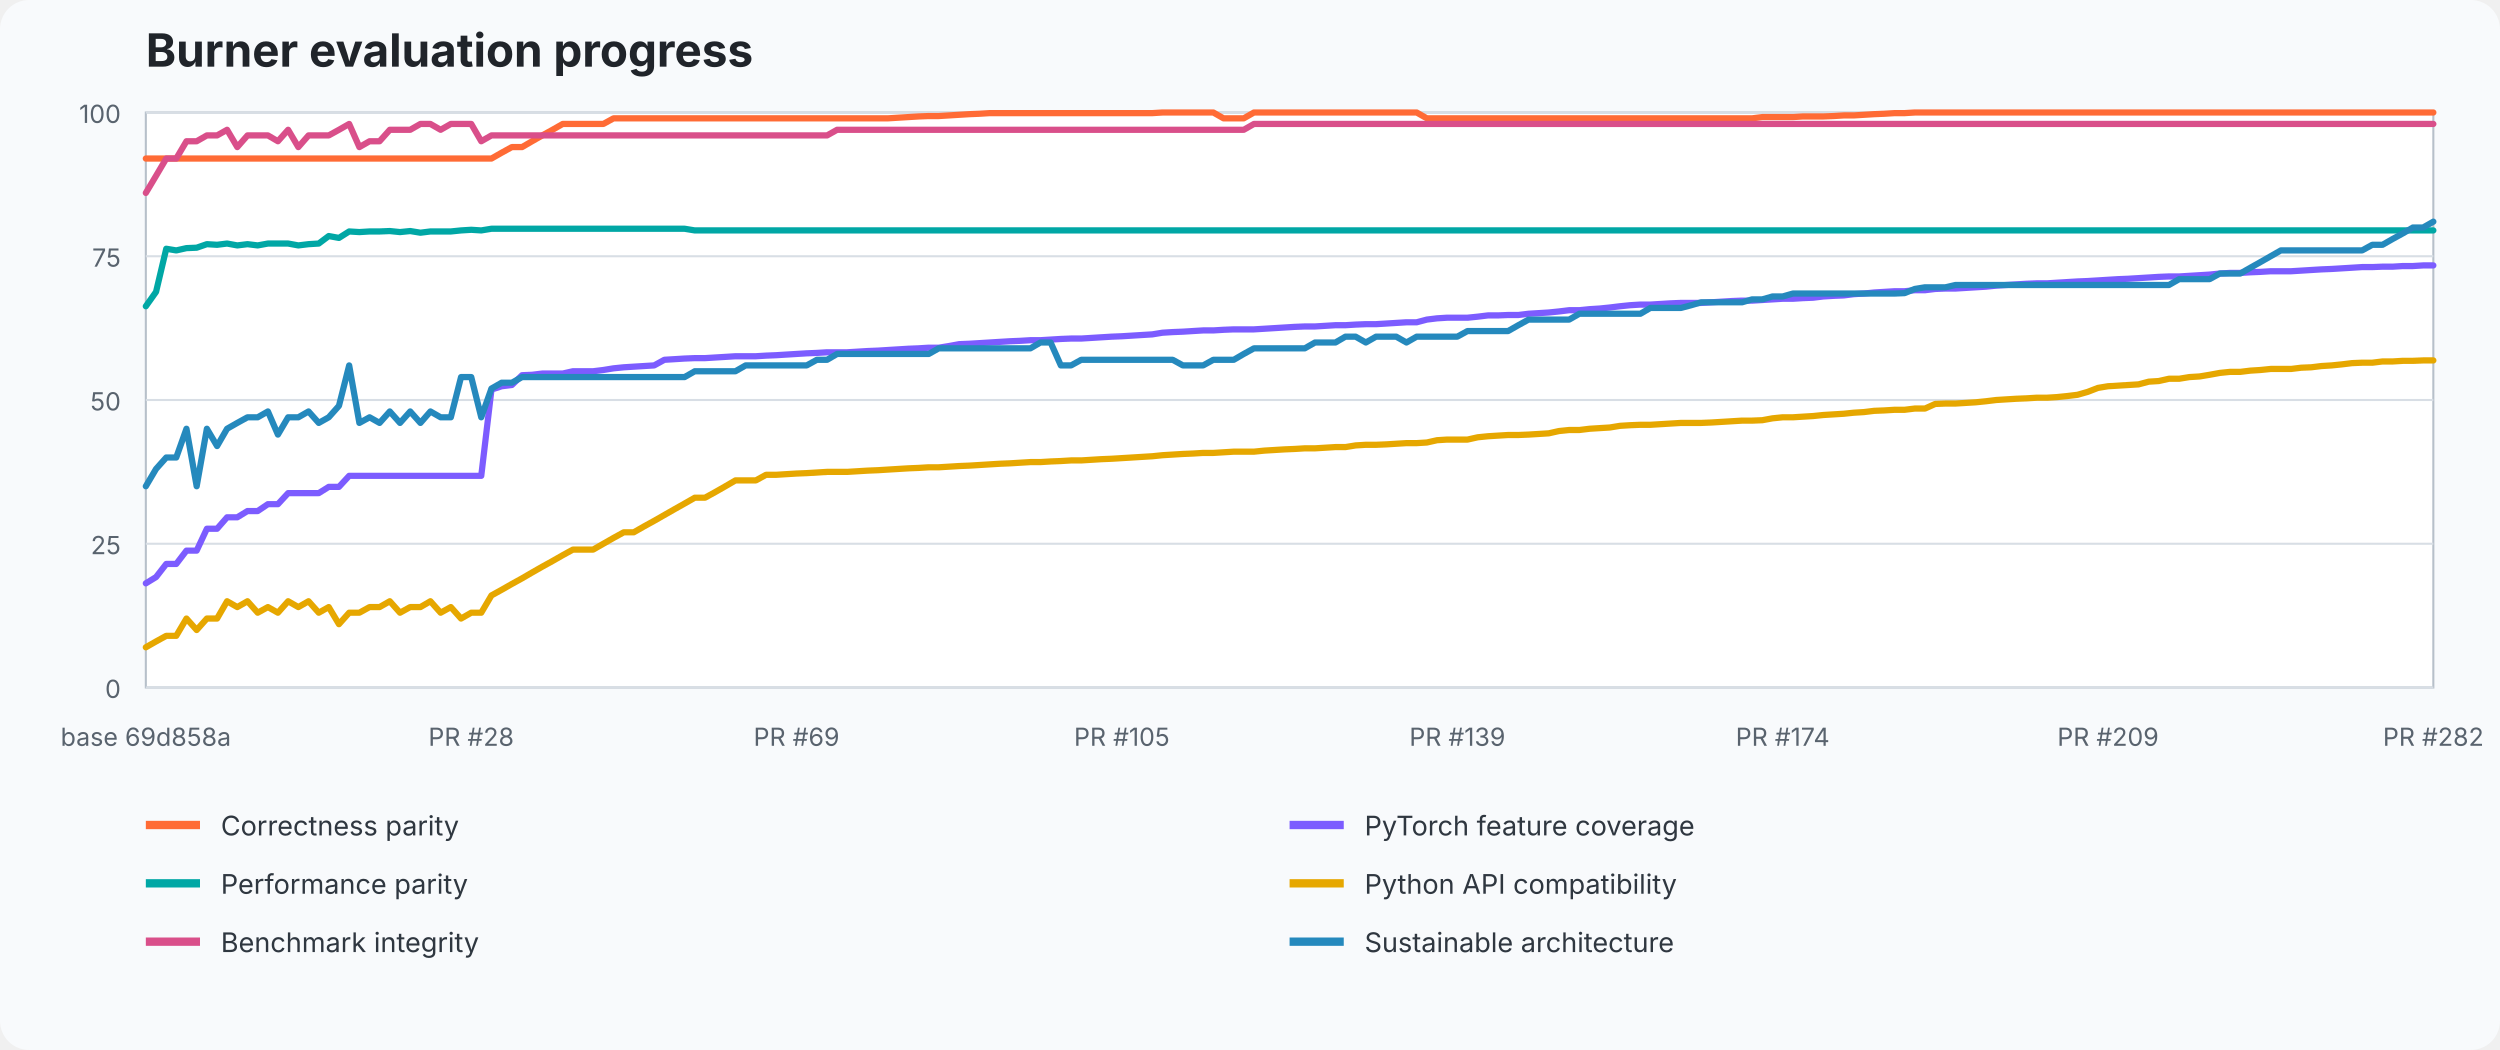
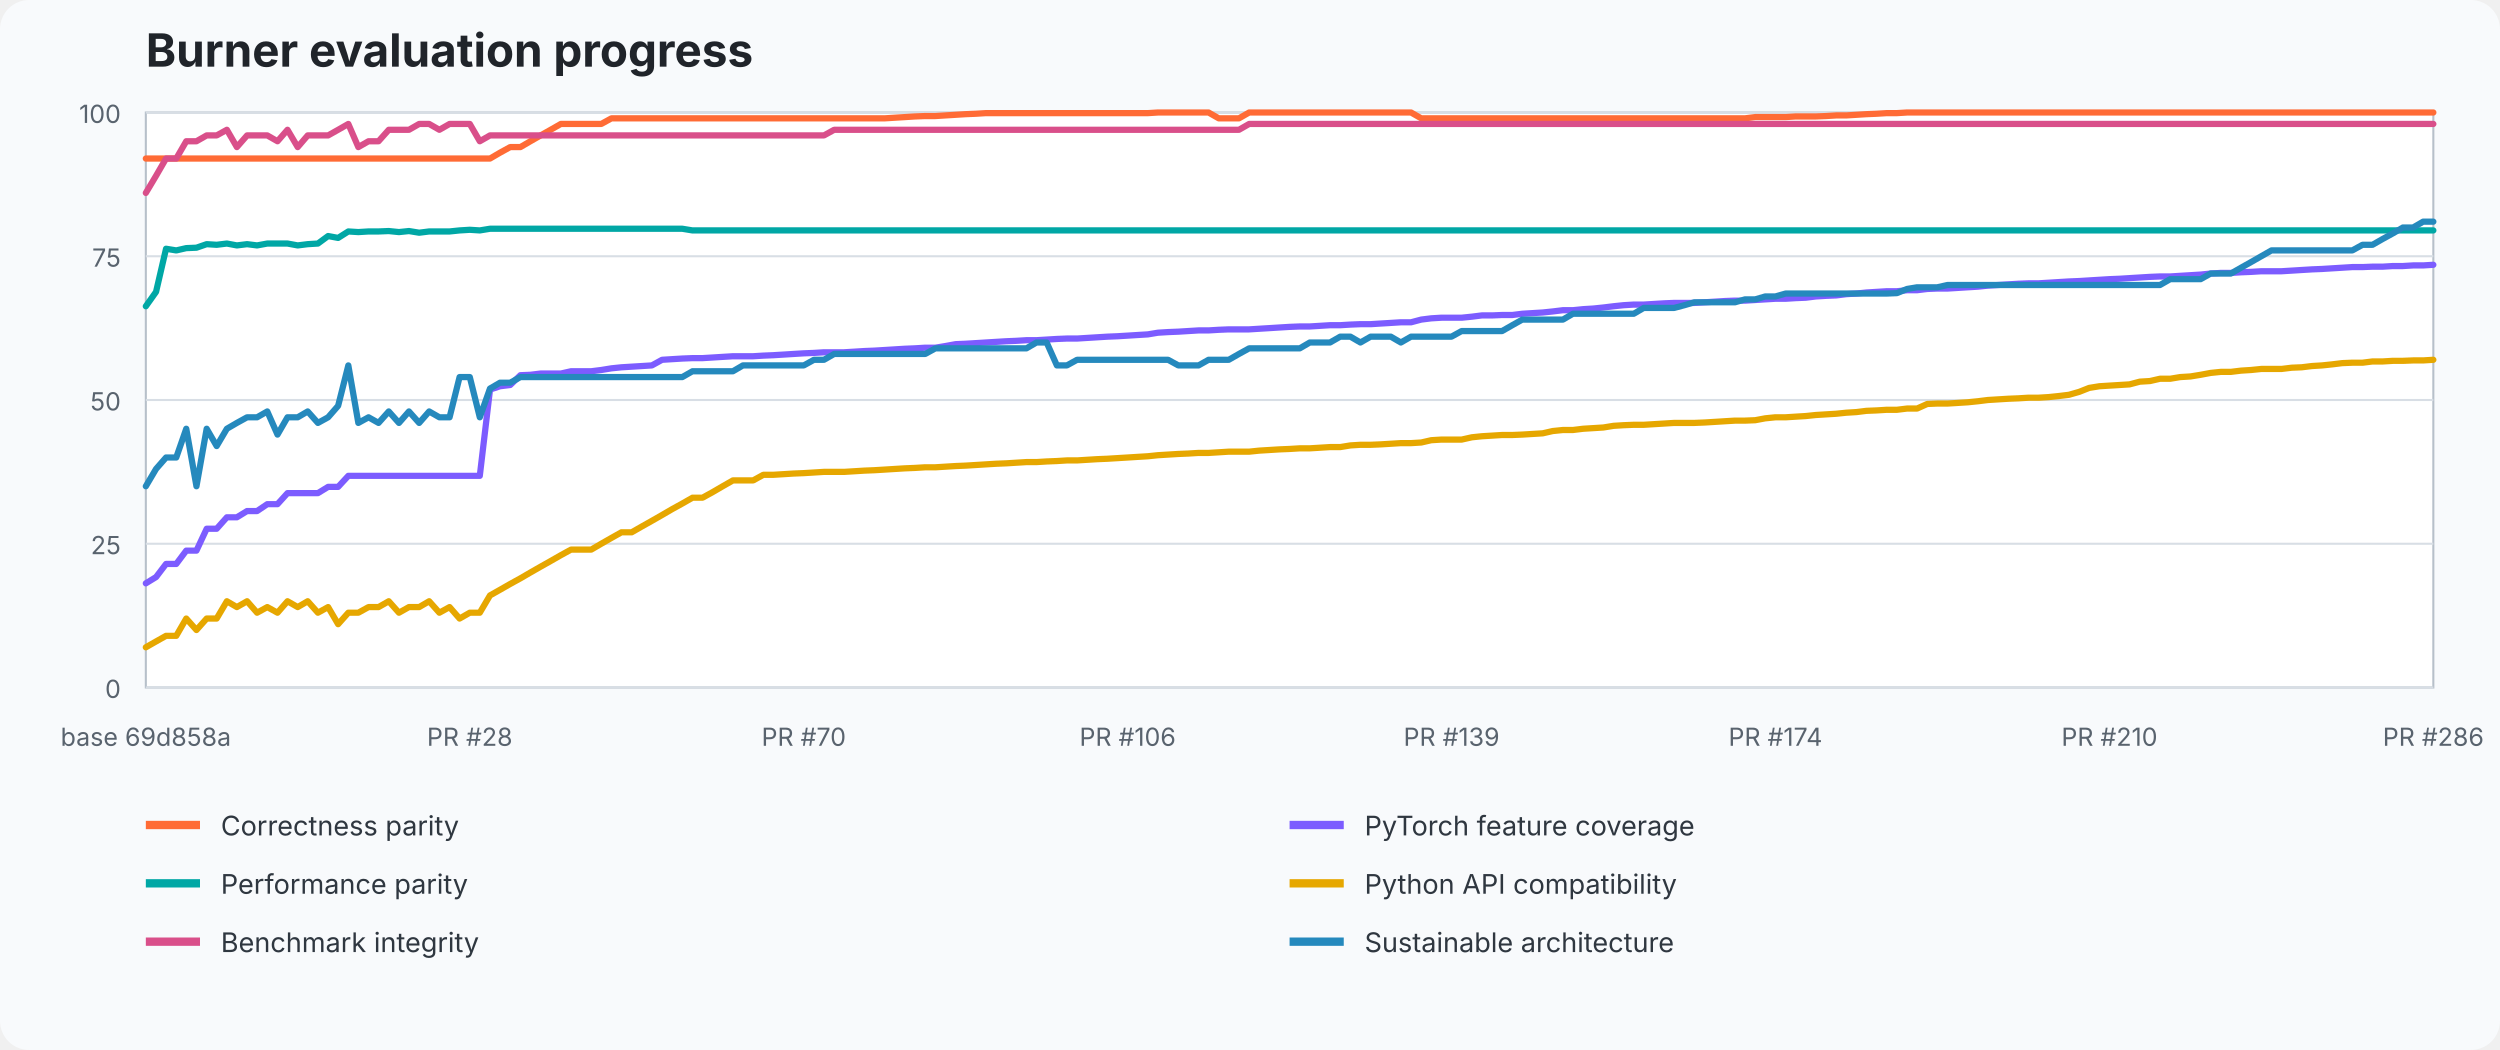
<svg xmlns="http://www.w3.org/2000/svg" width="1200" height="504" viewBox="0 0 1200 504" role="img" aria-labelledby="title desc">
  <style>text{font-family:ui-sans-serif,system-ui,-apple-system,BlinkMacSystemFont,"Segoe UI",sans-serif}.title{font-size:22px;font-weight:700;fill:#20242a}.axis{font-size:12px;fill:#59636e}.legend{font-size:13px;fill:#2f3740}.grid{stroke:#d8dee5;stroke-width:1}.plot{fill:#fff;stroke:#b7c0ca}</style>
  <rect width="100%" height="100%" fill="#f8fafc" rx="14" />
  <text x="70" y="32" class="title">Burner evaluation progress</text>
  <rect x="70" y="54" width="1098" height="276" class="plot" />
  <line x1="70" y1="330" x2="1168" y2="330" class="grid" />
  <text x="58" y="335" text-anchor="end" class="axis">0</text>
  <line x1="70" y1="261" x2="1168" y2="261" class="grid" />
  <text x="58" y="266" text-anchor="end" class="axis">25</text>
  <line x1="70" y1="192" x2="1168" y2="192" class="grid" />
  <text x="58" y="197" text-anchor="end" class="axis">50</text>
  <line x1="70" y1="123" x2="1168" y2="123" class="grid" />
  <text x="58" y="128" text-anchor="end" class="axis">75</text>
  <line x1="70" y1="54" x2="1168" y2="54" class="grid" />
  <text x="58" y="59" text-anchor="end" class="axis">100</text>
-   <polyline points="70.0,76.1 74.9,76.1 79.8,76.1 84.6,76.1 89.5,76.1 94.4,76.1 99.3,76.1 104.2,76.1 109.0,76.1 113.9,76.1 118.8,76.1 123.7,76.1 128.6,76.1 133.4,76.1 138.3,76.1 143.2,76.1 148.1,76.1 153.0,76.1 157.8,76.1 162.7,76.1 167.6,76.1 172.5,76.1 177.4,76.1 182.2,76.1 187.1,76.1 192.0,76.1 196.9,76.1 201.8,76.1 206.6,76.1 211.5,76.1 216.4,76.1 221.3,76.1 226.2,76.1 231.0,76.1 235.9,76.1 240.8,73.3 245.7,70.6 250.6,70.6 255.4,67.8 260.3,65.0 265.2,62.3 270.1,59.5 275.0,59.5 279.8,59.5 284.7,59.5 289.6,59.5 294.5,56.8 299.4,56.8 304.2,56.8 309.1,56.8 314.0,56.8 318.9,56.8 323.8,56.8 328.6,56.8 333.5,56.8 338.4,56.8 343.3,56.8 348.2,56.8 353.0,56.8 357.9,56.8 362.8,56.8 367.7,56.8 372.6,56.8 377.4,56.8 382.3,56.8 387.2,56.8 392.1,56.8 397.0,56.8 401.8,56.8 406.7,56.8 411.6,56.8 416.5,56.8 421.4,56.8 426.2,56.8 431.1,56.5 436.0,56.2 440.9,55.9 445.8,55.7 450.6,55.7 455.5,55.4 460.4,55.1 465.3,54.8 470.2,54.6 475.0,54.3 479.9,54.3 484.8,54.3 489.7,54.3 494.6,54.3 499.4,54.3 504.3,54.3 509.2,54.3 514.1,54.3 519.0,54.3 523.8,54.3 528.7,54.3 533.6,54.3 538.5,54.3 543.4,54.3 548.2,54.3 553.1,54.3 558.0,54.0 562.9,54.0 567.8,54.0 572.6,54.0 577.5,54.0 582.4,54.0 587.3,56.8 592.2,56.8 597.0,56.8 601.9,54.0 606.8,54.0 611.7,54.0 616.6,54.0 621.4,54.0 626.3,54.0 631.2,54.0 636.1,54.0 641.0,54.0 645.8,54.0 650.7,54.0 655.6,54.0 660.5,54.0 665.4,54.0 670.2,54.0 675.1,54.0 680.0,54.0 684.9,56.8 689.8,56.8 694.6,56.8 699.5,56.8 704.4,56.8 709.3,56.8 714.2,56.8 719.0,56.8 723.9,56.8 728.8,56.8 733.7,56.8 738.6,56.8 743.4,56.8 748.3,56.8 753.2,56.8 758.1,56.8 763.0,56.8 767.8,56.8 772.7,56.8 777.6,56.8 782.5,56.8 787.4,56.8 792.2,56.8 797.1,56.8 802.0,56.8 806.9,56.8 811.8,56.8 816.6,56.8 821.5,56.8 826.4,56.8 831.3,56.8 836.2,56.8 841.0,56.8 845.9,56.2 850.8,56.2 855.7,56.2 860.6,56.2 865.4,55.9 870.3,55.9 875.2,55.9 880.1,55.7 885.0,55.4 889.8,55.4 894.7,55.1 899.6,54.8 904.5,54.6 909.4,54.3 914.2,54.3 919.1,54.0 924.0,54.0 928.9,54.0 933.8,54.0 938.6,54.0 943.5,54.0 948.4,54.0 953.3,54.0 958.2,54.0 963.0,54.0 967.9,54.0 972.8,54.0 977.7,54.0 982.6,54.0 987.4,54.0 992.3,54.0 997.2,54.0 1002.1,54.0 1007.0,54.0 1011.8,54.0 1016.7,54.0 1021.6,54.0 1026.5,54.0 1031.4,54.0 1036.2,54.0 1041.1,54.0 1046.0,54.0 1050.9,54.0 1055.8,54.0 1060.6,54.0 1065.5,54.0 1070.4,54.0 1075.3,54.0 1080.2,54.0 1085.0,54.0 1089.9,54.0 1094.8,54.0 1099.7,54.0 1104.6,54.0 1109.4,54.0 1114.3,54.0 1119.2,54.0 1124.1,54.0 1129.0,54.0 1133.8,54.0 1138.7,54.0 1143.6,54.0 1148.5,54.0 1153.4,54.0 1158.2,54.0 1163.1,54.0 1168.0,54.0" fill="none" stroke="#ff6b35" stroke-width="3" stroke-linejoin="round" stroke-linecap="round" />
-   <polyline points="70.0,280.0 74.9,277.0 79.8,270.7 84.6,270.7 89.5,264.3 94.4,264.3 99.3,253.8 104.2,253.8 109.0,248.3 113.9,248.3 118.8,245.3 123.7,245.3 128.6,242.0 133.4,242.0 138.3,236.7 143.2,236.7 148.1,236.7 153.0,236.7 157.8,233.7 162.7,233.7 167.6,228.4 172.5,228.4 177.4,228.4 182.2,228.4 187.1,228.4 192.0,228.4 196.9,228.4 201.8,228.4 206.6,228.4 211.5,228.4 216.4,228.4 221.3,228.4 226.2,228.4 231.0,228.4 235.9,187.0 240.8,185.4 245.7,184.8 250.6,180.1 255.4,179.9 260.3,179.3 265.2,179.3 270.1,179.3 275.0,178.2 279.8,178.2 284.7,178.2 289.6,177.6 294.5,176.8 299.4,176.3 304.2,176.0 309.1,175.7 314.0,175.4 318.9,172.7 323.8,172.4 328.6,172.1 333.5,171.9 338.4,171.9 343.3,171.6 348.2,171.3 353.0,171.0 357.9,171.0 362.8,171.0 367.7,170.7 372.6,170.5 377.4,170.2 382.3,169.9 387.2,169.6 392.1,169.4 397.0,169.1 401.8,169.1 406.7,169.1 411.6,168.8 416.5,168.5 421.4,168.3 426.2,168.0 431.1,167.7 436.0,167.4 440.9,167.2 445.8,166.9 450.6,166.9 455.5,166.1 460.4,165.2 465.3,165.0 470.2,164.7 475.0,164.4 479.9,164.1 484.8,163.8 489.7,163.6 494.6,163.3 499.4,163.3 504.3,163.0 509.2,162.7 514.1,162.5 519.0,162.5 523.8,162.2 528.7,161.9 533.6,161.6 538.5,161.4 543.4,161.1 548.2,160.8 553.1,160.5 558.0,159.7 562.9,159.4 567.8,159.2 572.6,158.9 577.5,158.6 582.4,158.6 587.3,158.3 592.2,158.1 597.0,158.1 601.9,158.1 606.8,157.8 611.7,157.5 616.6,157.2 621.4,156.9 626.3,156.7 631.2,156.7 636.1,156.4 641.0,156.1 645.8,156.1 650.7,155.8 655.6,155.6 660.5,155.6 665.4,155.3 670.2,155.0 675.1,154.7 680.0,154.7 684.9,153.4 689.8,152.8 694.6,152.5 699.5,152.5 704.4,152.5 709.3,152.0 714.2,151.4 719.0,151.4 723.9,151.2 728.8,151.2 733.7,150.6 738.6,150.3 743.4,150.0 748.3,149.5 753.2,148.9 758.1,148.9 763.0,148.4 767.8,148.1 772.7,147.6 777.6,147.0 782.5,146.5 787.4,146.2 792.2,146.2 797.1,145.9 802.0,145.6 806.9,145.4 811.8,145.4 816.6,145.4 821.5,145.1 826.4,144.8 831.3,144.5 836.2,144.3 841.0,144.3 845.9,144.0 850.8,143.7 855.7,143.4 860.6,143.4 865.4,143.1 870.3,142.9 875.2,142.3 880.1,142.0 885.0,141.8 889.8,141.2 894.7,140.9 899.6,140.4 904.5,140.1 909.4,139.8 914.2,139.8 919.1,139.3 924.0,139.3 928.9,138.7 933.8,138.5 938.6,138.5 943.5,138.2 948.4,137.9 953.3,137.6 958.2,137.1 963.0,136.8 967.9,136.5 972.8,136.2 977.7,136.0 982.6,136.0 987.4,135.7 992.3,135.4 997.2,135.1 1002.1,134.9 1007.0,134.6 1011.8,134.3 1016.7,134.0 1021.6,133.8 1026.5,133.5 1031.4,133.2 1036.2,132.9 1041.1,132.7 1046.0,132.7 1050.9,132.4 1055.8,132.1 1060.6,131.8 1065.5,131.3 1070.4,131.0 1075.3,131.0 1080.2,130.7 1085.0,130.5 1089.9,130.2 1094.8,130.2 1099.7,130.2 1104.6,129.9 1109.4,129.6 1114.3,129.3 1119.2,129.1 1124.1,128.8 1129.0,128.5 1133.8,128.2 1138.7,128.2 1143.6,128.0 1148.5,128.0 1153.4,127.7 1158.2,127.7 1163.1,127.4 1168.0,127.4" fill="none" stroke="#7c5cff" stroke-width="3" stroke-linejoin="round" stroke-linecap="round" />
-   <polyline points="70.0,147.0 74.9,140.1 79.8,119.4 84.6,120.2 89.5,119.1 94.4,118.9 99.3,117.2 104.2,117.5 109.0,116.9 113.9,117.8 118.8,117.2 123.7,117.8 128.6,116.9 133.4,116.9 138.3,116.9 143.2,117.8 148.1,117.2 153.0,116.9 157.8,113.3 162.7,114.2 167.6,111.1 172.5,111.4 177.4,111.1 182.2,111.1 187.1,110.9 192.0,111.4 196.9,110.9 201.8,111.7 206.6,111.1 211.5,111.1 216.4,111.1 221.3,110.6 226.2,110.3 231.0,110.6 235.9,109.8 240.8,109.8 245.7,109.8 250.6,109.8 255.4,109.8 260.3,109.8 265.2,109.8 270.1,109.8 275.0,109.8 279.8,109.8 284.7,109.8 289.6,109.8 294.5,109.8 299.4,109.8 304.2,109.8 309.1,109.8 314.0,109.8 318.9,109.8 323.8,109.8 328.6,109.8 333.5,110.6 338.4,110.6 343.3,110.6 348.2,110.6 353.0,110.6 357.9,110.6 362.8,110.6 367.7,110.6 372.6,110.6 377.4,110.6 382.3,110.6 387.2,110.6 392.1,110.6 397.0,110.6 401.8,110.6 406.7,110.6 411.6,110.6 416.5,110.6 421.4,110.6 426.2,110.6 431.1,110.6 436.0,110.6 440.9,110.6 445.8,110.6 450.6,110.6 455.5,110.6 460.4,110.6 465.3,110.6 470.2,110.6 475.0,110.6 479.9,110.6 484.8,110.6 489.7,110.6 494.6,110.6 499.4,110.6 504.3,110.6 509.2,110.6 514.1,110.6 519.0,110.6 523.8,110.6 528.7,110.6 533.6,110.6 538.5,110.6 543.4,110.6 548.2,110.6 553.1,110.6 558.0,110.6 562.9,110.6 567.8,110.6 572.6,110.6 577.5,110.6 582.4,110.6 587.3,110.6 592.2,110.6 597.0,110.6 601.9,110.6 606.8,110.6 611.7,110.6 616.6,110.6 621.4,110.6 626.3,110.6 631.2,110.6 636.1,110.6 641.0,110.6 645.8,110.6 650.7,110.6 655.6,110.6 660.5,110.6 665.4,110.6 670.2,110.6 675.1,110.6 680.0,110.6 684.9,110.6 689.8,110.6 694.6,110.6 699.5,110.6 704.4,110.6 709.3,110.6 714.2,110.6 719.0,110.6 723.9,110.6 728.8,110.6 733.7,110.6 738.6,110.6 743.4,110.6 748.3,110.6 753.2,110.6 758.1,110.6 763.0,110.6 767.8,110.6 772.7,110.6 777.6,110.6 782.5,110.6 787.4,110.6 792.2,110.6 797.1,110.6 802.0,110.6 806.9,110.6 811.8,110.6 816.6,110.6 821.5,110.6 826.4,110.6 831.3,110.6 836.2,110.6 841.0,110.6 845.9,110.6 850.8,110.6 855.7,110.6 860.6,110.6 865.4,110.6 870.3,110.6 875.2,110.6 880.1,110.6 885.0,110.6 889.8,110.6 894.7,110.6 899.6,110.6 904.5,110.6 909.4,110.6 914.2,110.6 919.1,110.6 924.0,110.6 928.9,110.6 933.8,110.6 938.6,110.6 943.5,110.6 948.4,110.6 953.3,110.6 958.2,110.6 963.0,110.6 967.9,110.6 972.8,110.6 977.7,110.6 982.6,110.6 987.4,110.6 992.3,110.6 997.2,110.6 1002.1,110.6 1007.0,110.6 1011.8,110.6 1016.7,110.6 1021.6,110.6 1026.5,110.6 1031.4,110.6 1036.2,110.6 1041.1,110.6 1046.0,110.6 1050.9,110.6 1055.8,110.6 1060.6,110.6 1065.5,110.6 1070.4,110.6 1075.3,110.6 1080.2,110.6 1085.0,110.6 1089.9,110.6 1094.8,110.6 1099.7,110.6 1104.6,110.6 1109.4,110.6 1114.3,110.6 1119.2,110.6 1124.1,110.6 1129.0,110.6 1133.8,110.6 1138.7,110.6 1143.6,110.6 1148.5,110.6 1153.4,110.6 1158.2,110.6 1163.1,110.6 1168.0,110.6" fill="none" stroke="#00a7a5" stroke-width="3" stroke-linejoin="round" stroke-linecap="round" />
-   <polyline points="70.0,310.7 74.9,307.9 79.8,305.2 84.6,305.2 89.5,296.9 94.4,302.4 99.3,296.9 104.2,296.9 109.0,288.6 113.9,291.4 118.8,288.6 123.7,294.1 128.6,291.4 133.4,294.1 138.3,288.6 143.2,291.4 148.1,288.6 153.0,294.1 157.8,291.4 162.7,299.6 167.6,294.1 172.5,294.1 177.4,291.4 182.2,291.4 187.1,288.6 192.0,294.1 196.9,291.4 201.8,291.4 206.6,288.6 211.5,294.1 216.4,291.4 221.3,296.9 226.2,294.1 231.0,294.1 235.9,285.8 240.8,283.1 245.7,280.3 250.6,277.6 255.4,274.8 260.3,272.0 265.2,269.3 270.1,266.5 275.0,263.8 279.8,263.8 284.7,263.8 289.6,261.0 294.5,258.2 299.4,255.5 304.2,255.5 309.1,252.7 314.0,250.0 318.9,247.2 323.8,244.4 328.6,241.7 333.5,238.9 338.4,238.9 343.3,236.2 348.2,233.4 353.0,230.6 357.9,230.6 362.8,230.6 367.7,227.9 372.6,227.9 377.4,227.6 382.3,227.3 387.2,227.1 392.1,226.8 397.0,226.5 401.8,226.5 406.7,226.5 411.6,226.2 416.5,225.9 421.4,225.7 426.2,225.4 431.1,225.1 436.0,224.8 440.9,224.6 445.8,224.3 450.6,224.3 455.5,224.0 460.4,223.7 465.3,223.5 470.2,223.2 475.0,222.9 479.9,222.6 484.8,222.4 489.7,222.1 494.6,221.8 499.4,221.8 504.3,221.5 509.2,221.3 514.1,221.0 519.0,221.0 523.8,220.7 528.7,220.4 533.6,220.2 538.5,219.9 543.4,219.6 548.2,219.3 553.1,219.0 558.0,218.5 562.9,218.2 567.8,217.9 572.6,217.7 577.5,217.4 582.4,217.4 587.3,217.1 592.2,216.8 597.0,216.8 601.9,216.8 606.8,216.3 611.7,216.0 616.6,215.7 621.4,215.5 626.3,215.2 631.2,215.2 636.1,214.9 641.0,214.6 645.8,214.6 650.7,213.8 655.6,213.5 660.5,213.5 665.4,213.3 670.2,213.0 675.1,212.7 680.0,212.7 684.9,212.4 689.8,211.3 694.6,211.0 699.5,211.0 704.4,211.0 709.3,209.9 714.2,209.4 719.0,209.1 723.9,208.8 728.8,208.8 733.7,208.6 738.6,208.3 743.4,208.0 748.3,206.9 753.2,206.4 758.1,206.4 763.0,205.8 767.8,205.5 772.7,205.2 777.6,204.4 782.5,204.1 787.4,203.9 792.2,203.9 797.1,203.6 802.0,203.3 806.9,203.0 811.8,203.0 816.6,203.0 821.5,202.8 826.4,202.5 831.3,202.2 836.2,201.9 841.0,201.9 845.9,201.7 850.8,200.8 855.7,200.3 860.6,200.3 865.4,200.0 870.3,199.7 875.2,199.2 880.1,198.9 885.0,198.6 889.8,198.1 894.7,197.8 899.6,197.2 904.5,197.0 909.4,196.7 914.2,196.7 919.1,196.1 924.0,196.1 928.9,193.9 933.8,193.7 938.6,193.7 943.5,193.4 948.4,193.1 953.3,192.6 958.2,192.0 963.0,191.7 967.9,191.4 972.8,191.2 977.7,190.9 982.6,190.9 987.4,190.6 992.3,190.1 997.2,189.5 1002.1,188.1 1007.0,186.2 1011.8,185.4 1016.7,185.1 1021.6,184.8 1026.5,184.5 1031.4,183.2 1036.2,182.9 1041.1,181.8 1046.0,181.8 1050.9,181.0 1055.8,180.7 1060.6,179.9 1065.5,179.0 1070.4,178.5 1075.3,178.5 1080.2,177.9 1085.0,177.6 1089.9,177.1 1094.8,177.1 1099.7,177.1 1104.6,176.5 1109.4,176.3 1114.3,175.7 1119.2,175.4 1124.1,174.9 1129.0,174.3 1133.8,174.1 1138.7,174.1 1143.6,173.5 1148.5,173.5 1153.4,173.2 1158.2,173.2 1163.1,173.0 1168.0,173.0" fill="none" stroke="#e6a700" stroke-width="3" stroke-linejoin="round" stroke-linecap="round" />
-   <polyline points="70.0,92.6 74.9,84.4 79.8,76.1 84.6,76.1 89.5,67.8 94.4,67.8 99.3,65.0 104.2,65.0 109.0,62.3 113.9,70.6 118.8,65.0 123.7,65.0 128.6,65.0 133.4,67.8 138.3,62.3 143.2,70.6 148.1,65.0 153.0,65.0 157.8,65.0 162.7,62.3 167.6,59.5 172.5,70.6 177.4,67.8 182.2,67.8 187.1,62.3 192.0,62.3 196.9,62.3 201.8,59.5 206.6,59.5 211.5,62.3 216.4,59.5 221.3,59.5 226.2,59.5 231.0,67.8 235.9,65.0 240.8,65.0 245.7,65.0 250.6,65.0 255.4,65.0 260.3,65.0 265.2,65.0 270.1,65.0 275.0,65.0 279.8,65.0 284.7,65.0 289.6,65.0 294.5,65.0 299.4,65.0 304.2,65.0 309.1,65.0 314.0,65.0 318.9,65.0 323.8,65.0 328.6,65.0 333.5,65.0 338.4,65.0 343.3,65.0 348.2,65.0 353.0,65.0 357.9,65.0 362.8,65.0 367.7,65.0 372.6,65.0 377.4,65.0 382.3,65.0 387.2,65.0 392.1,65.0 397.0,65.0 401.8,62.3 406.7,62.3 411.6,62.3 416.5,62.3 421.4,62.3 426.2,62.3 431.1,62.3 436.0,62.3 440.9,62.3 445.8,62.3 450.6,62.3 455.5,62.3 460.4,62.3 465.3,62.3 470.2,62.3 475.0,62.3 479.9,62.3 484.8,62.3 489.7,62.3 494.6,62.3 499.4,62.3 504.3,62.3 509.2,62.3 514.1,62.3 519.0,62.3 523.8,62.3 528.7,62.3 533.6,62.3 538.5,62.3 543.4,62.3 548.2,62.3 553.1,62.3 558.0,62.3 562.9,62.3 567.8,62.3 572.6,62.3 577.5,62.3 582.4,62.3 587.3,62.3 592.2,62.3 597.0,62.3 601.9,59.5 606.8,59.5 611.7,59.5 616.6,59.5 621.4,59.5 626.3,59.5 631.2,59.5 636.1,59.5 641.0,59.5 645.8,59.5 650.7,59.5 655.6,59.5 660.5,59.5 665.4,59.5 670.2,59.5 675.1,59.5 680.0,59.5 684.9,59.5 689.8,59.5 694.6,59.5 699.5,59.5 704.4,59.5 709.3,59.5 714.2,59.5 719.0,59.5 723.9,59.5 728.8,59.5 733.7,59.5 738.6,59.5 743.4,59.5 748.3,59.5 753.2,59.5 758.1,59.5 763.0,59.5 767.8,59.5 772.7,59.5 777.6,59.5 782.5,59.5 787.4,59.5 792.2,59.5 797.1,59.5 802.0,59.5 806.9,59.5 811.8,59.5 816.6,59.5 821.5,59.5 826.4,59.5 831.3,59.5 836.2,59.5 841.0,59.5 845.9,59.5 850.8,59.5 855.7,59.5 860.6,59.5 865.4,59.5 870.3,59.5 875.2,59.5 880.1,59.5 885.0,59.5 889.8,59.5 894.7,59.5 899.6,59.5 904.5,59.5 909.4,59.5 914.2,59.5 919.1,59.5 924.0,59.5 928.9,59.5 933.8,59.5 938.6,59.5 943.5,59.5 948.4,59.5 953.3,59.5 958.2,59.5 963.0,59.5 967.9,59.5 972.8,59.5 977.7,59.5 982.6,59.5 987.4,59.5 992.3,59.5 997.2,59.5 1002.1,59.5 1007.0,59.5 1011.8,59.5 1016.7,59.5 1021.6,59.5 1026.5,59.5 1031.4,59.5 1036.2,59.5 1041.1,59.5 1046.0,59.5 1050.9,59.5 1055.8,59.5 1060.6,59.5 1065.5,59.5 1070.4,59.5 1075.3,59.5 1080.2,59.5 1085.0,59.5 1089.9,59.5 1094.8,59.5 1099.7,59.5 1104.6,59.5 1109.4,59.5 1114.3,59.5 1119.2,59.5 1124.1,59.5 1129.0,59.5 1133.8,59.5 1138.7,59.5 1143.6,59.5 1148.5,59.5 1153.4,59.5 1158.2,59.5 1163.1,59.5 1168.0,59.5" fill="none" stroke="#d94f8a" stroke-width="3" stroke-linejoin="round" stroke-linecap="round" />
-   <polyline points="70.0,233.4 74.9,225.1 79.8,219.6 84.6,219.6 89.5,205.8 94.4,233.4 99.3,205.8 104.2,214.1 109.0,205.8 113.9,203.0 118.8,200.3 123.7,200.3 128.6,197.5 133.4,208.6 138.3,200.3 143.2,200.3 148.1,197.5 153.0,203.0 157.8,200.3 162.7,194.8 167.6,175.4 172.5,203.0 177.4,200.3 182.2,203.0 187.1,197.5 192.0,203.0 196.9,197.5 201.8,203.0 206.6,197.5 211.5,200.3 216.4,200.3 221.3,181.0 226.2,181.0 231.0,200.3 235.9,186.5 240.8,183.7 245.7,183.7 250.6,181.0 255.4,181.0 260.3,181.0 265.2,181.0 270.1,181.0 275.0,181.0 279.8,181.0 284.7,181.0 289.6,181.0 294.5,181.0 299.4,181.0 304.2,181.0 309.1,181.0 314.0,181.0 318.9,181.0 323.8,181.0 328.6,181.0 333.5,178.2 338.4,178.2 343.3,178.2 348.2,178.2 353.0,178.2 357.9,175.4 362.8,175.4 367.7,175.4 372.6,175.4 377.4,175.4 382.3,175.4 387.2,175.4 392.1,172.7 397.0,172.7 401.8,169.9 406.7,169.9 411.6,169.9 416.5,169.9 421.4,169.9 426.2,169.9 431.1,169.9 436.0,169.9 440.9,169.9 445.8,169.9 450.6,167.2 455.5,167.2 460.4,167.2 465.3,167.2 470.2,167.2 475.0,167.2 479.9,167.2 484.8,167.2 489.7,167.2 494.6,167.2 499.4,164.4 504.3,164.4 509.2,175.4 514.1,175.4 519.0,172.7 523.8,172.7 528.7,172.7 533.6,172.7 538.5,172.7 543.4,172.7 548.2,172.7 553.1,172.7 558.0,172.7 562.9,172.7 567.8,175.4 572.6,175.4 577.5,175.4 582.4,172.7 587.3,172.7 592.2,172.7 597.0,169.9 601.9,167.2 606.8,167.2 611.7,167.2 616.6,167.2 621.4,167.2 626.3,167.2 631.2,164.4 636.1,164.4 641.0,164.4 645.8,161.6 650.7,161.6 655.6,164.4 660.5,161.6 665.4,161.6 670.2,161.6 675.1,164.4 680.0,161.6 684.9,161.6 689.8,161.6 694.6,161.6 699.5,161.6 704.4,158.9 709.3,158.9 714.2,158.9 719.0,158.9 723.9,158.9 728.8,156.1 733.7,153.4 738.6,153.4 743.4,153.4 748.3,153.4 753.2,153.4 758.1,150.6 763.0,150.6 767.8,150.6 772.7,150.6 777.6,150.6 782.5,150.6 787.4,150.6 792.2,147.8 797.1,147.8 802.0,147.8 806.9,147.8 811.8,146.5 816.6,145.1 821.5,145.1 826.4,145.1 831.3,145.1 836.2,145.1 841.0,143.7 845.9,143.7 850.8,142.3 855.7,142.3 860.6,140.9 865.4,140.9 870.3,140.9 875.2,140.9 880.1,140.9 885.0,140.9 889.8,140.9 894.7,140.9 899.6,140.9 904.5,140.9 909.4,140.9 914.2,140.7 919.1,138.7 924.0,137.9 928.9,137.9 933.8,137.9 938.6,136.8 943.5,136.8 948.4,136.8 953.3,136.8 958.2,136.8 963.0,136.8 967.9,136.8 972.8,136.8 977.7,136.8 982.6,136.8 987.4,136.8 992.3,136.8 997.2,136.8 1002.1,136.8 1007.0,136.8 1011.8,136.8 1016.7,136.8 1021.6,136.8 1026.5,136.8 1031.4,136.8 1036.2,136.8 1041.1,136.8 1046.0,134.0 1050.9,134.0 1055.8,134.0 1060.6,134.0 1065.5,131.3 1070.4,131.3 1075.3,131.3 1080.2,128.5 1085.0,125.8 1089.9,123.0 1094.8,120.2 1099.7,120.2 1104.6,120.2 1109.4,120.2 1114.3,120.2 1119.2,120.2 1124.1,120.2 1129.0,120.2 1133.8,120.2 1138.7,117.5 1143.6,117.5 1148.5,114.7 1153.4,112.0 1158.2,109.2 1163.1,109.2 1168.0,106.4" fill="none" stroke="#2589bd" stroke-width="3" stroke-linejoin="round" stroke-linecap="round" />
+   <polyline points="70.0,76.1 74.9,76.1 79.7,76.1 84.6,76.1 89.4,76.1 94.3,76.1 99.2,76.1 104.0,76.1 108.9,76.1 113.7,76.1 118.6,76.1 123.4,76.1 128.3,76.1 133.2,76.1 138.0,76.1 142.9,76.1 147.7,76.1 152.6,76.1 157.5,76.1 162.3,76.1 167.2,76.1 172.0,76.1 176.9,76.1 181.7,76.1 186.6,76.1 191.5,76.1 196.3,76.1 201.2,76.1 206.0,76.1 210.9,76.1 215.8,76.1 220.6,76.1 225.5,76.1 230.3,76.1 235.2,76.1 240.0,73.3 244.9,70.6 249.8,70.6 254.6,67.8 259.5,65.0 264.3,62.3 269.2,59.5 274.1,59.5 278.9,59.5 283.8,59.5 288.6,59.5 293.5,56.8 298.3,56.8 303.2,56.8 308.1,56.8 312.9,56.8 317.8,56.8 322.6,56.8 327.5,56.8 332.4,56.8 337.2,56.8 342.1,56.8 346.9,56.8 351.8,56.8 356.6,56.8 361.5,56.8 366.4,56.8 371.2,56.8 376.1,56.8 380.9,56.8 385.8,56.8 390.7,56.8 395.5,56.8 400.4,56.8 405.2,56.8 410.1,56.8 414.9,56.8 419.8,56.8 424.7,56.8 429.5,56.5 434.4,56.2 439.2,55.9 444.1,55.7 449.0,55.7 453.8,55.4 458.7,55.1 463.5,54.8 468.4,54.6 473.2,54.3 478.1,54.3 483.0,54.3 487.8,54.3 492.7,54.3 497.5,54.3 502.4,54.3 507.3,54.3 512.1,54.3 517.0,54.3 521.8,54.3 526.7,54.3 531.5,54.3 536.4,54.3 541.3,54.3 546.1,54.3 551.0,54.3 555.8,54.0 560.7,54.0 565.6,54.0 570.4,54.0 575.3,54.0 580.1,54.0 585.0,56.8 589.8,56.8 594.7,56.8 599.6,54.0 604.4,54.0 609.3,54.0 614.1,54.0 619.0,54.0 623.9,54.0 628.7,54.0 633.6,54.0 638.4,54.0 643.3,54.0 648.2,54.0 653.0,54.0 657.9,54.0 662.7,54.0 667.6,54.0 672.4,54.0 677.3,54.0 682.2,56.8 687.0,56.8 691.9,56.8 696.7,56.8 701.6,56.8 706.5,56.8 711.3,56.8 716.2,56.8 721.0,56.8 725.9,56.8 730.7,56.8 735.6,56.8 740.5,56.8 745.3,56.8 750.2,56.8 755.0,56.8 759.9,56.8 764.8,56.8 769.6,56.8 774.5,56.8 779.3,56.8 784.2,56.8 789.0,56.8 793.9,56.8 798.8,56.8 803.6,56.8 808.5,56.8 813.3,56.8 818.2,56.8 823.1,56.8 827.9,56.8 832.8,56.8 837.6,56.8 842.5,56.2 847.3,56.2 852.2,56.2 857.1,56.2 861.9,55.9 866.8,55.9 871.6,55.9 876.5,55.7 881.4,55.4 886.2,55.4 891.1,55.1 895.9,54.8 900.8,54.6 905.6,54.3 910.5,54.3 915.4,54.0 920.2,54.0 925.1,54.0 929.9,54.0 934.8,54.0 939.7,54.0 944.5,54.0 949.4,54.0 954.2,54.0 959.1,54.0 963.9,54.0 968.8,54.0 973.7,54.0 978.5,54.0 983.4,54.0 988.2,54.0 993.1,54.0 998.0,54.0 1002.8,54.0 1007.7,54.0 1012.5,54.0 1017.4,54.0 1022.2,54.0 1027.1,54.0 1032.0,54.0 1036.8,54.0 1041.7,54.0 1046.5,54.0 1051.4,54.0 1056.3,54.0 1061.1,54.0 1066.0,54.0 1070.8,54.0 1075.7,54.0 1080.5,54.0 1085.4,54.0 1090.3,54.0 1095.1,54.0 1100.0,54.0 1104.8,54.0 1109.7,54.0 1114.6,54.0 1119.4,54.0 1124.3,54.0 1129.1,54.0 1134.0,54.0 1138.8,54.0 1143.7,54.0 1148.6,54.0 1153.4,54.0 1158.3,54.0 1163.1,54.0 1168.0,54.0" fill="none" stroke="#ff6b35" stroke-width="3" stroke-linejoin="round" stroke-linecap="round" />
+   <polyline points="70.0,280.0 74.9,277.0 79.7,270.7 84.6,270.7 89.4,264.3 94.3,264.3 99.2,253.8 104.0,253.8 108.9,248.3 113.7,248.3 118.6,245.3 123.4,245.3 128.3,242.0 133.2,242.0 138.0,236.7 142.9,236.7 147.7,236.7 152.6,236.7 157.5,233.7 162.3,233.7 167.2,228.4 172.0,228.4 176.9,228.4 181.7,228.4 186.6,228.4 191.5,228.4 196.3,228.4 201.2,228.4 206.0,228.4 210.9,228.4 215.8,228.4 220.6,228.4 225.5,228.4 230.3,228.4 235.2,187.0 240.0,185.4 244.9,184.8 249.8,180.1 254.6,179.9 259.5,179.3 264.3,179.3 269.2,179.3 274.1,178.2 278.9,178.2 283.8,178.2 288.6,177.6 293.5,176.8 298.3,176.3 303.2,176.0 308.1,175.7 312.9,175.4 317.8,172.7 322.6,172.4 327.5,172.1 332.4,171.9 337.2,171.9 342.1,171.6 346.9,171.3 351.8,171.0 356.6,171.0 361.5,171.0 366.4,170.7 371.2,170.5 376.1,170.2 380.9,169.9 385.8,169.6 390.7,169.4 395.5,169.1 400.4,169.1 405.2,169.1 410.1,168.8 414.9,168.5 419.8,168.3 424.7,168.0 429.5,167.7 434.4,167.4 439.2,167.2 444.1,166.9 449.0,166.9 453.8,166.1 458.7,165.2 463.5,165.0 468.4,164.7 473.2,164.4 478.1,164.1 483.0,163.8 487.8,163.6 492.7,163.3 497.5,163.3 502.4,163.0 507.3,162.7 512.1,162.5 517.0,162.5 521.8,162.2 526.7,161.9 531.5,161.6 536.4,161.4 541.3,161.1 546.1,160.8 551.0,160.5 555.8,159.7 560.7,159.4 565.6,159.2 570.4,158.9 575.3,158.6 580.1,158.6 585.0,158.3 589.8,158.1 594.7,158.1 599.6,158.1 604.4,157.8 609.3,157.5 614.1,157.2 619.0,156.9 623.9,156.7 628.7,156.7 633.6,156.4 638.4,156.1 643.3,156.1 648.2,155.8 653.0,155.6 657.9,155.6 662.7,155.3 667.6,155.0 672.4,154.7 677.3,154.7 682.2,153.4 687.0,152.8 691.9,152.5 696.7,152.5 701.6,152.5 706.5,152.0 711.3,151.4 716.2,151.4 721.0,151.2 725.9,151.2 730.7,150.6 735.6,150.3 740.5,150.0 745.3,149.5 750.2,148.9 755.0,148.9 759.9,148.4 764.8,148.1 769.6,147.6 774.5,147.0 779.3,146.5 784.2,146.2 789.0,146.2 793.9,145.9 798.8,145.6 803.6,145.4 808.5,145.4 813.3,145.4 818.2,145.1 823.1,144.8 827.9,144.5 832.8,144.3 837.6,144.3 842.5,144.0 847.3,143.7 852.2,143.4 857.1,143.4 861.9,143.1 866.8,142.9 871.6,142.3 876.5,142.0 881.4,141.8 886.2,141.2 891.1,140.9 895.9,140.4 900.8,140.1 905.6,139.8 910.5,139.8 915.4,139.3 920.2,139.3 925.1,138.7 929.9,138.5 934.8,138.5 939.7,138.2 944.5,137.9 949.4,137.6 954.2,137.1 959.1,136.8 963.9,136.5 968.8,136.2 973.7,136.0 978.5,136.0 983.4,135.7 988.2,135.4 993.1,135.1 998.0,134.9 1002.8,134.6 1007.7,134.3 1012.5,134.0 1017.4,133.8 1022.2,133.5 1027.1,133.2 1032.0,132.9 1036.8,132.7 1041.7,132.7 1046.5,132.4 1051.4,132.1 1056.3,131.8 1061.1,131.3 1066.0,131.0 1070.8,131.0 1075.7,130.7 1080.5,130.5 1085.4,130.2 1090.3,130.2 1095.1,130.2 1100.0,129.9 1104.8,129.6 1109.7,129.3 1114.6,129.1 1119.4,128.8 1124.3,128.5 1129.1,128.2 1134.0,128.2 1138.8,128.0 1143.7,128.0 1148.6,127.7 1153.4,127.7 1158.3,127.4 1163.1,127.4 1168.0,127.1" fill="none" stroke="#7c5cff" stroke-width="3" stroke-linejoin="round" stroke-linecap="round" />
+   <polyline points="70.0,147.0 74.9,140.1 79.7,119.4 84.6,120.2 89.4,119.1 94.3,118.9 99.2,117.2 104.0,117.5 108.9,116.9 113.7,117.8 118.6,117.2 123.4,117.8 128.3,116.9 133.2,116.9 138.0,116.9 142.9,117.8 147.7,117.2 152.6,116.9 157.5,113.3 162.3,114.2 167.2,111.1 172.0,111.4 176.9,111.1 181.7,111.1 186.6,110.9 191.5,111.4 196.3,110.9 201.2,111.7 206.0,111.1 210.9,111.1 215.8,111.1 220.6,110.6 225.5,110.3 230.3,110.6 235.2,109.8 240.0,109.8 244.9,109.8 249.8,109.8 254.6,109.8 259.5,109.8 264.3,109.8 269.2,109.8 274.1,109.8 278.9,109.8 283.8,109.8 288.6,109.8 293.5,109.8 298.3,109.8 303.2,109.8 308.1,109.8 312.9,109.8 317.8,109.8 322.6,109.8 327.5,109.8 332.4,110.6 337.2,110.6 342.1,110.6 346.9,110.6 351.8,110.6 356.6,110.6 361.5,110.6 366.4,110.6 371.2,110.6 376.1,110.6 380.9,110.6 385.8,110.6 390.7,110.6 395.5,110.6 400.4,110.6 405.2,110.6 410.1,110.6 414.9,110.6 419.8,110.6 424.7,110.6 429.5,110.6 434.4,110.6 439.2,110.6 444.1,110.6 449.0,110.6 453.8,110.6 458.7,110.6 463.5,110.6 468.4,110.6 473.2,110.6 478.1,110.6 483.0,110.6 487.8,110.6 492.7,110.6 497.5,110.6 502.4,110.6 507.3,110.6 512.1,110.6 517.0,110.6 521.8,110.6 526.7,110.6 531.5,110.6 536.4,110.6 541.3,110.6 546.1,110.6 551.0,110.6 555.8,110.6 560.7,110.6 565.6,110.6 570.4,110.6 575.3,110.6 580.1,110.6 585.0,110.6 589.8,110.6 594.7,110.6 599.6,110.6 604.4,110.6 609.3,110.6 614.1,110.6 619.0,110.6 623.9,110.6 628.7,110.6 633.6,110.6 638.4,110.6 643.3,110.6 648.2,110.6 653.0,110.6 657.9,110.6 662.7,110.6 667.6,110.6 672.4,110.6 677.3,110.6 682.2,110.6 687.0,110.6 691.9,110.6 696.7,110.6 701.6,110.6 706.5,110.6 711.3,110.6 716.2,110.6 721.0,110.6 725.9,110.6 730.7,110.6 735.6,110.6 740.5,110.6 745.3,110.6 750.2,110.6 755.0,110.6 759.9,110.6 764.8,110.6 769.6,110.6 774.5,110.6 779.3,110.6 784.2,110.6 789.0,110.6 793.9,110.6 798.8,110.6 803.6,110.6 808.5,110.6 813.3,110.6 818.2,110.6 823.1,110.6 827.9,110.6 832.8,110.6 837.6,110.6 842.5,110.6 847.3,110.6 852.2,110.6 857.1,110.6 861.9,110.6 866.8,110.6 871.6,110.6 876.5,110.6 881.4,110.6 886.2,110.6 891.1,110.6 895.9,110.6 900.8,110.6 905.6,110.6 910.5,110.6 915.4,110.6 920.2,110.6 925.1,110.6 929.9,110.6 934.8,110.6 939.7,110.6 944.5,110.6 949.4,110.6 954.2,110.6 959.1,110.6 963.9,110.6 968.8,110.6 973.7,110.6 978.5,110.6 983.4,110.6 988.2,110.6 993.1,110.6 998.0,110.6 1002.8,110.6 1007.7,110.6 1012.5,110.6 1017.4,110.6 1022.2,110.6 1027.1,110.6 1032.0,110.6 1036.8,110.6 1041.7,110.6 1046.5,110.6 1051.4,110.6 1056.3,110.6 1061.1,110.6 1066.0,110.6 1070.8,110.6 1075.7,110.6 1080.5,110.6 1085.4,110.6 1090.3,110.6 1095.1,110.6 1100.0,110.6 1104.8,110.6 1109.7,110.6 1114.6,110.6 1119.4,110.6 1124.3,110.6 1129.1,110.6 1134.0,110.6 1138.8,110.6 1143.7,110.6 1148.6,110.6 1153.4,110.6 1158.3,110.6 1163.1,110.6 1168.0,110.6" fill="none" stroke="#00a7a5" stroke-width="3" stroke-linejoin="round" stroke-linecap="round" />
+   <polyline points="70.0,310.7 74.9,307.9 79.7,305.2 84.6,305.2 89.4,296.9 94.3,302.4 99.2,296.9 104.0,296.9 108.9,288.6 113.7,291.4 118.6,288.6 123.4,294.1 128.3,291.4 133.2,294.1 138.0,288.6 142.9,291.4 147.7,288.6 152.6,294.1 157.5,291.4 162.3,299.6 167.2,294.1 172.0,294.1 176.9,291.4 181.7,291.4 186.6,288.6 191.5,294.1 196.3,291.4 201.2,291.4 206.0,288.6 210.9,294.1 215.8,291.4 220.6,296.9 225.5,294.1 230.3,294.1 235.2,285.8 240.0,283.1 244.9,280.3 249.8,277.6 254.6,274.8 259.5,272.0 264.3,269.3 269.2,266.5 274.1,263.8 278.9,263.8 283.8,263.8 288.6,261.0 293.5,258.2 298.3,255.5 303.2,255.5 308.1,252.7 312.9,250.0 317.8,247.2 322.6,244.4 327.5,241.7 332.4,238.9 337.2,238.9 342.1,236.2 346.9,233.4 351.8,230.6 356.6,230.6 361.5,230.6 366.4,227.9 371.2,227.9 376.1,227.6 380.9,227.3 385.8,227.1 390.7,226.8 395.5,226.5 400.4,226.5 405.2,226.5 410.1,226.2 414.9,225.9 419.8,225.7 424.7,225.4 429.5,225.1 434.4,224.8 439.2,224.6 444.1,224.3 449.0,224.3 453.8,224.0 458.7,223.7 463.5,223.5 468.4,223.2 473.2,222.9 478.1,222.6 483.0,222.4 487.8,222.1 492.7,221.8 497.5,221.8 502.4,221.5 507.3,221.3 512.1,221.0 517.0,221.0 521.8,220.7 526.7,220.4 531.5,220.2 536.4,219.9 541.3,219.6 546.1,219.3 551.0,219.0 555.8,218.5 560.7,218.2 565.6,217.9 570.4,217.7 575.3,217.4 580.1,217.4 585.0,217.1 589.8,216.8 594.7,216.8 599.6,216.8 604.4,216.3 609.3,216.0 614.1,215.7 619.0,215.5 623.9,215.2 628.7,215.2 633.6,214.9 638.4,214.6 643.3,214.6 648.2,213.8 653.0,213.5 657.9,213.5 662.7,213.3 667.6,213.0 672.4,212.7 677.3,212.7 682.2,212.4 687.0,211.3 691.9,211.0 696.7,211.0 701.6,211.0 706.5,209.9 711.3,209.4 716.2,209.1 721.0,208.8 725.9,208.8 730.7,208.6 735.6,208.3 740.5,208.0 745.3,206.9 750.2,206.4 755.0,206.4 759.9,205.8 764.8,205.5 769.6,205.2 774.5,204.4 779.3,204.1 784.2,203.9 789.0,203.9 793.9,203.6 798.8,203.3 803.6,203.0 808.5,203.0 813.3,203.0 818.2,202.8 823.1,202.5 827.9,202.2 832.8,201.9 837.6,201.9 842.5,201.7 847.3,200.8 852.2,200.3 857.1,200.3 861.9,200.0 866.8,199.7 871.6,199.2 876.5,198.9 881.4,198.6 886.2,198.1 891.1,197.8 895.9,197.2 900.8,197.0 905.6,196.7 910.5,196.7 915.4,196.1 920.2,196.1 925.1,193.9 929.9,193.7 934.8,193.7 939.7,193.4 944.5,193.1 949.4,192.6 954.2,192.0 959.1,191.7 963.9,191.4 968.8,191.2 973.7,190.9 978.5,190.9 983.4,190.6 988.2,190.1 993.1,189.5 998.0,188.1 1002.8,186.2 1007.7,185.4 1012.5,185.1 1017.4,184.8 1022.2,184.5 1027.1,183.2 1032.0,182.9 1036.8,181.8 1041.7,181.8 1046.5,181.0 1051.4,180.7 1056.3,179.9 1061.1,179.0 1066.0,178.5 1070.8,178.5 1075.7,177.9 1080.5,177.6 1085.4,177.1 1090.3,177.1 1095.1,177.1 1100.0,176.5 1104.8,176.3 1109.7,175.7 1114.6,175.4 1119.4,174.9 1124.3,174.3 1129.1,174.1 1134.0,174.1 1138.8,173.5 1143.7,173.5 1148.6,173.2 1153.4,173.2 1158.3,173.0 1163.1,173.0 1168.0,172.7" fill="none" stroke="#e6a700" stroke-width="3" stroke-linejoin="round" stroke-linecap="round" />
+   <polyline points="70.0,92.6 74.9,84.4 79.7,76.1 84.6,76.1 89.4,67.8 94.3,67.8 99.2,65.0 104.0,65.0 108.9,62.3 113.7,70.6 118.6,65.0 123.4,65.0 128.3,65.0 133.2,67.8 138.0,62.3 142.9,70.6 147.7,65.0 152.6,65.0 157.5,65.0 162.3,62.3 167.2,59.5 172.0,70.6 176.9,67.8 181.7,67.8 186.6,62.3 191.5,62.3 196.3,62.3 201.2,59.5 206.0,59.5 210.9,62.3 215.8,59.5 220.6,59.5 225.5,59.5 230.3,67.8 235.2,65.0 240.0,65.0 244.9,65.0 249.8,65.0 254.6,65.0 259.5,65.0 264.3,65.0 269.2,65.0 274.1,65.0 278.9,65.0 283.8,65.0 288.6,65.0 293.5,65.0 298.3,65.0 303.2,65.0 308.1,65.0 312.9,65.0 317.8,65.0 322.6,65.0 327.5,65.0 332.4,65.0 337.2,65.0 342.1,65.0 346.9,65.0 351.8,65.0 356.6,65.0 361.5,65.0 366.4,65.0 371.2,65.0 376.1,65.0 380.9,65.0 385.8,65.0 390.7,65.0 395.5,65.0 400.4,62.3 405.2,62.3 410.1,62.3 414.9,62.3 419.8,62.3 424.7,62.3 429.5,62.3 434.4,62.3 439.2,62.3 444.1,62.3 449.0,62.3 453.8,62.3 458.7,62.3 463.5,62.3 468.4,62.3 473.2,62.3 478.1,62.3 483.0,62.3 487.8,62.3 492.7,62.3 497.5,62.3 502.4,62.3 507.3,62.3 512.1,62.3 517.0,62.3 521.8,62.3 526.7,62.3 531.5,62.3 536.4,62.3 541.3,62.3 546.1,62.3 551.0,62.3 555.8,62.3 560.7,62.3 565.6,62.3 570.4,62.3 575.3,62.3 580.1,62.3 585.0,62.3 589.8,62.3 594.7,62.3 599.6,59.5 604.4,59.5 609.3,59.5 614.1,59.5 619.0,59.5 623.9,59.5 628.7,59.5 633.6,59.5 638.4,59.5 643.3,59.5 648.2,59.5 653.0,59.5 657.9,59.5 662.7,59.5 667.6,59.5 672.4,59.5 677.3,59.5 682.2,59.5 687.0,59.5 691.9,59.5 696.7,59.5 701.6,59.5 706.5,59.5 711.3,59.5 716.2,59.5 721.0,59.5 725.9,59.5 730.7,59.5 735.6,59.5 740.5,59.5 745.3,59.5 750.2,59.5 755.0,59.5 759.9,59.5 764.8,59.5 769.6,59.5 774.5,59.5 779.3,59.5 784.2,59.5 789.0,59.5 793.9,59.5 798.8,59.5 803.6,59.5 808.5,59.5 813.3,59.5 818.2,59.5 823.1,59.5 827.9,59.5 832.8,59.5 837.6,59.5 842.5,59.5 847.3,59.5 852.2,59.5 857.1,59.5 861.9,59.5 866.8,59.5 871.6,59.5 876.5,59.5 881.4,59.5 886.2,59.5 891.1,59.5 895.9,59.5 900.8,59.5 905.6,59.5 910.5,59.5 915.4,59.5 920.2,59.5 925.1,59.5 929.9,59.5 934.8,59.5 939.7,59.5 944.5,59.5 949.4,59.5 954.2,59.5 959.1,59.5 963.9,59.5 968.8,59.5 973.7,59.5 978.5,59.5 983.4,59.5 988.2,59.5 993.1,59.5 998.0,59.5 1002.8,59.5 1007.7,59.5 1012.5,59.5 1017.4,59.5 1022.2,59.5 1027.1,59.5 1032.0,59.5 1036.8,59.5 1041.7,59.5 1046.5,59.5 1051.4,59.5 1056.3,59.5 1061.1,59.5 1066.0,59.5 1070.8,59.5 1075.7,59.5 1080.5,59.5 1085.4,59.5 1090.3,59.5 1095.1,59.5 1100.0,59.5 1104.8,59.5 1109.7,59.5 1114.6,59.5 1119.4,59.5 1124.3,59.5 1129.1,59.5 1134.0,59.5 1138.8,59.5 1143.7,59.5 1148.6,59.5 1153.4,59.5 1158.3,59.5 1163.1,59.5 1168.0,59.5" fill="none" stroke="#d94f8a" stroke-width="3" stroke-linejoin="round" stroke-linecap="round" />
+   <polyline points="70.0,233.4 74.9,225.1 79.7,219.6 84.6,219.6 89.4,205.8 94.3,233.4 99.2,205.8 104.0,214.1 108.9,205.8 113.7,203.0 118.6,200.3 123.4,200.3 128.3,197.5 133.2,208.6 138.0,200.3 142.9,200.3 147.7,197.5 152.6,203.0 157.5,200.3 162.3,194.8 167.2,175.4 172.0,203.0 176.9,200.3 181.7,203.0 186.6,197.5 191.5,203.0 196.3,197.5 201.2,203.0 206.0,197.5 210.9,200.3 215.8,200.3 220.6,181.0 225.5,181.0 230.3,200.3 235.2,186.5 240.0,183.7 244.9,183.7 249.8,181.0 254.6,181.0 259.5,181.0 264.3,181.0 269.2,181.0 274.1,181.0 278.9,181.0 283.8,181.0 288.6,181.0 293.5,181.0 298.3,181.0 303.2,181.0 308.1,181.0 312.9,181.0 317.8,181.0 322.6,181.0 327.5,181.0 332.4,178.2 337.2,178.2 342.1,178.2 346.9,178.2 351.8,178.2 356.6,175.4 361.5,175.4 366.4,175.4 371.2,175.4 376.1,175.4 380.9,175.4 385.8,175.4 390.7,172.7 395.5,172.7 400.4,169.9 405.2,169.9 410.1,169.9 414.9,169.9 419.8,169.9 424.7,169.9 429.5,169.9 434.4,169.9 439.2,169.9 444.1,169.9 449.0,167.2 453.8,167.2 458.7,167.2 463.5,167.2 468.4,167.2 473.2,167.2 478.1,167.2 483.0,167.2 487.8,167.2 492.7,167.2 497.5,164.4 502.4,164.4 507.3,175.4 512.1,175.4 517.0,172.7 521.8,172.7 526.7,172.7 531.5,172.7 536.4,172.7 541.3,172.7 546.1,172.7 551.0,172.7 555.8,172.7 560.7,172.7 565.6,175.4 570.4,175.4 575.3,175.4 580.1,172.7 585.0,172.7 589.8,172.7 594.7,169.9 599.6,167.2 604.4,167.2 609.3,167.2 614.1,167.2 619.0,167.2 623.9,167.2 628.7,164.4 633.6,164.4 638.4,164.4 643.3,161.6 648.2,161.6 653.0,164.4 657.9,161.6 662.7,161.6 667.6,161.6 672.4,164.4 677.3,161.6 682.2,161.6 687.0,161.6 691.9,161.6 696.7,161.6 701.6,158.9 706.5,158.9 711.3,158.9 716.2,158.9 721.0,158.9 725.9,156.1 730.7,153.4 735.6,153.4 740.5,153.4 745.3,153.4 750.2,153.4 755.0,150.6 759.9,150.6 764.8,150.6 769.6,150.6 774.5,150.6 779.3,150.6 784.2,150.6 789.0,147.8 793.9,147.8 798.8,147.8 803.6,147.8 808.5,146.5 813.3,145.1 818.2,145.1 823.1,145.1 827.9,145.1 832.8,145.1 837.6,143.7 842.5,143.7 847.3,142.3 852.2,142.3 857.1,140.9 861.9,140.9 866.8,140.9 871.6,140.9 876.5,140.9 881.4,140.9 886.2,140.9 891.1,140.9 895.9,140.9 900.8,140.9 905.6,140.9 910.5,140.7 915.4,138.7 920.2,137.9 925.1,137.9 929.9,137.9 934.8,136.8 939.7,136.8 944.5,136.8 949.4,136.8 954.2,136.8 959.1,136.8 963.9,136.8 968.8,136.8 973.7,136.8 978.5,136.8 983.4,136.8 988.2,136.8 993.1,136.8 998.0,136.8 1002.8,136.8 1007.7,136.8 1012.5,136.8 1017.4,136.8 1022.2,136.8 1027.1,136.8 1032.0,136.8 1036.8,136.8 1041.7,134.0 1046.5,134.0 1051.4,134.0 1056.3,134.0 1061.1,131.3 1066.0,131.3 1070.8,131.3 1075.7,128.5 1080.5,125.8 1085.4,123.0 1090.3,120.2 1095.1,120.2 1100.0,120.2 1104.8,120.2 1109.7,120.2 1114.6,120.2 1119.4,120.2 1124.3,120.2 1129.1,120.2 1134.0,117.5 1138.8,117.5 1143.7,114.7 1148.6,112.0 1153.4,109.2 1158.3,109.2 1163.1,106.4 1168.0,106.4" fill="none" stroke="#2589bd" stroke-width="3" stroke-linejoin="round" stroke-linecap="round" />
  <text x="70" y="358" text-anchor="middle" class="axis">base 69d858a</text>
-   <text x="226.16" y="358" text-anchor="middle" class="axis">PR #28</text>
-   <text x="382.32" y="358" text-anchor="middle" class="axis">PR #69</text>
-   <text x="538.48" y="358" text-anchor="middle" class="axis">PR #105</text>
-   <text x="699.52" y="358" text-anchor="middle" class="axis">PR #139</text>
-   <text x="855.68" y="358" text-anchor="middle" class="axis">PR #174</text>
-   <text x="1011.84" y="358" text-anchor="middle" class="axis">PR #209</text>
-   <text x="1168" y="358" text-anchor="middle" class="axis">PR #282</text>
+   <text x="225.469" y="358" text-anchor="middle" class="axis">PR #28</text>
+   <text x="385.796" y="358" text-anchor="middle" class="axis">PR #70</text>
+   <text x="541.265" y="358" text-anchor="middle" class="axis">PR #106</text>
+   <text x="696.735" y="358" text-anchor="middle" class="axis">PR #139</text>
+   <text x="852.204" y="358" text-anchor="middle" class="axis">PR #174</text>
+   <text x="1012.531" y="358" text-anchor="middle" class="axis">PR #210</text>
+   <text x="1168" y="358" text-anchor="middle" class="axis">PR #286</text>
  <line x1="70" y1="396" x2="96" y2="396" stroke="#ff6b35" stroke-width="4" />
  <text x="106" y="401" class="legend">Correctness parity</text>
  <line x1="619" y1="396" x2="645" y2="396" stroke="#7c5cff" stroke-width="4" />
  <text x="655" y="401" class="legend">PyTorch feature coverage</text>
  <line x1="70" y1="424" x2="96" y2="424" stroke="#00a7a5" stroke-width="4" />
  <text x="106" y="429" class="legend">Performance parity</text>
  <line x1="619" y1="424" x2="645" y2="424" stroke="#e6a700" stroke-width="4" />
  <text x="655" y="429" class="legend">Python API compatibility</text>
  <line x1="70" y1="452" x2="96" y2="452" stroke="#d94f8a" stroke-width="4" />
  <text x="106" y="457" class="legend">Benchmark integrity</text>
  <line x1="619" y1="452" x2="645" y2="452" stroke="#2589bd" stroke-width="4" />
  <text x="655" y="457" class="legend">Sustainable architecture</text>
</svg>
